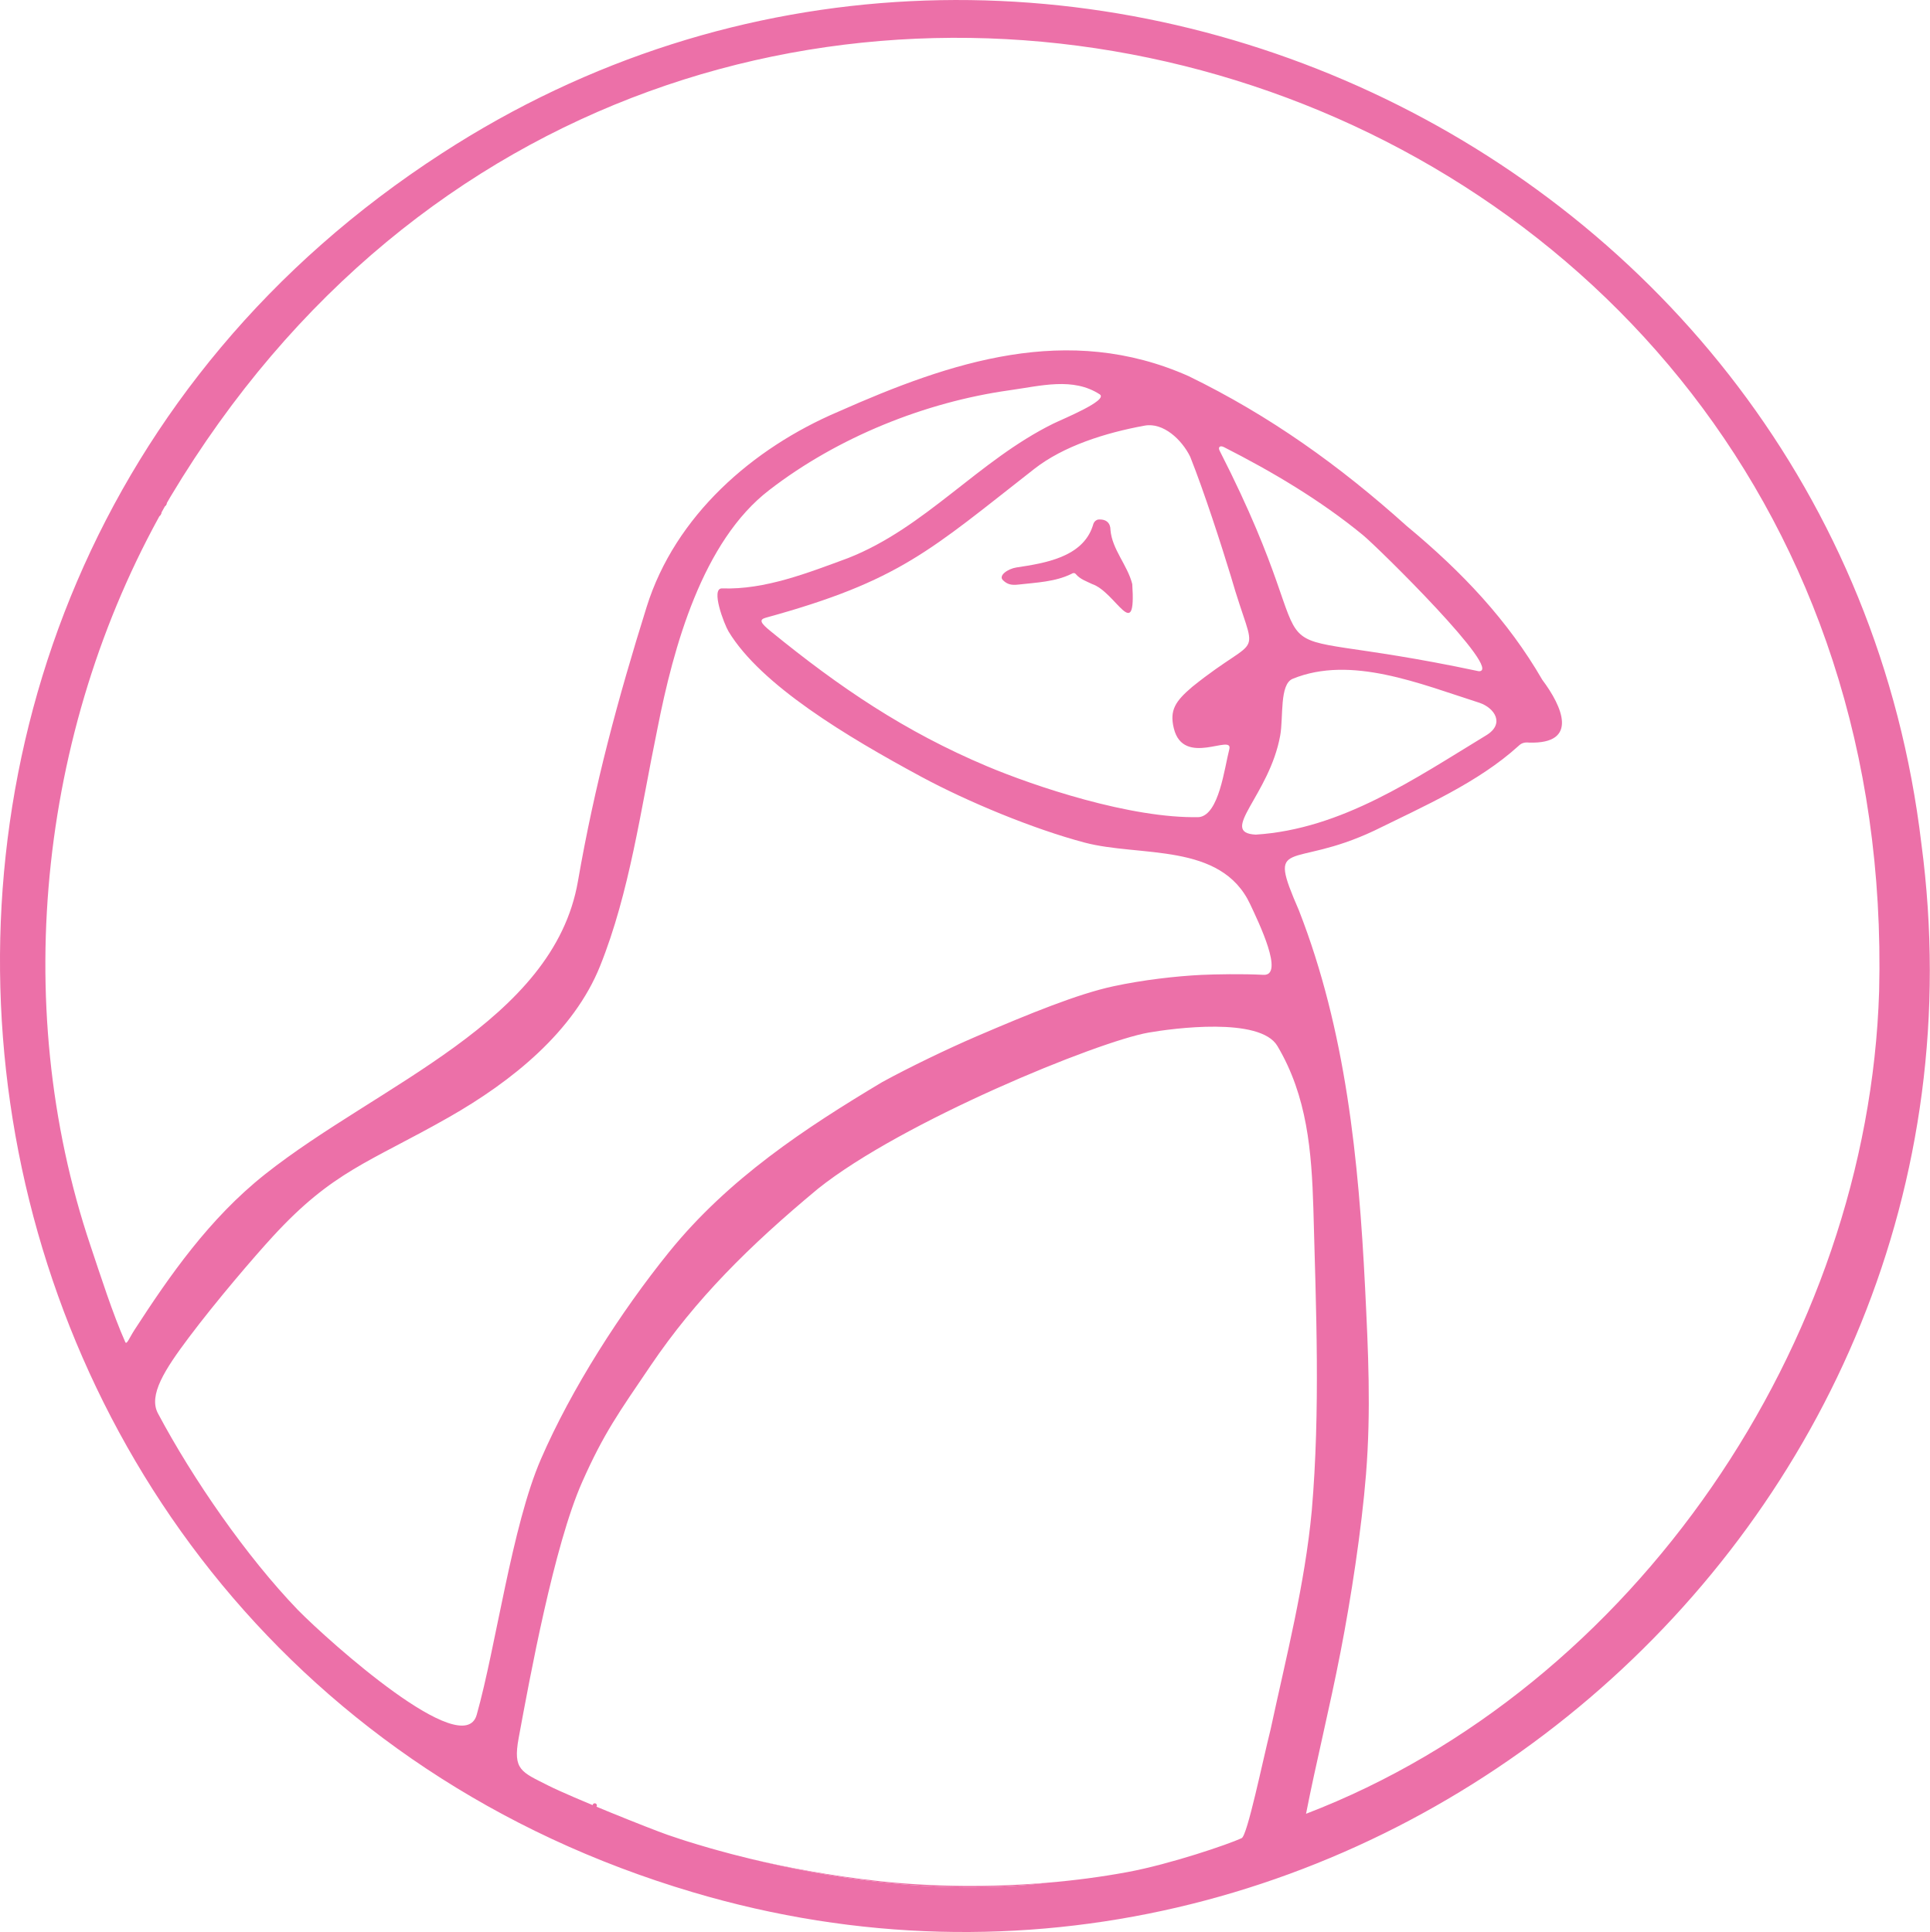
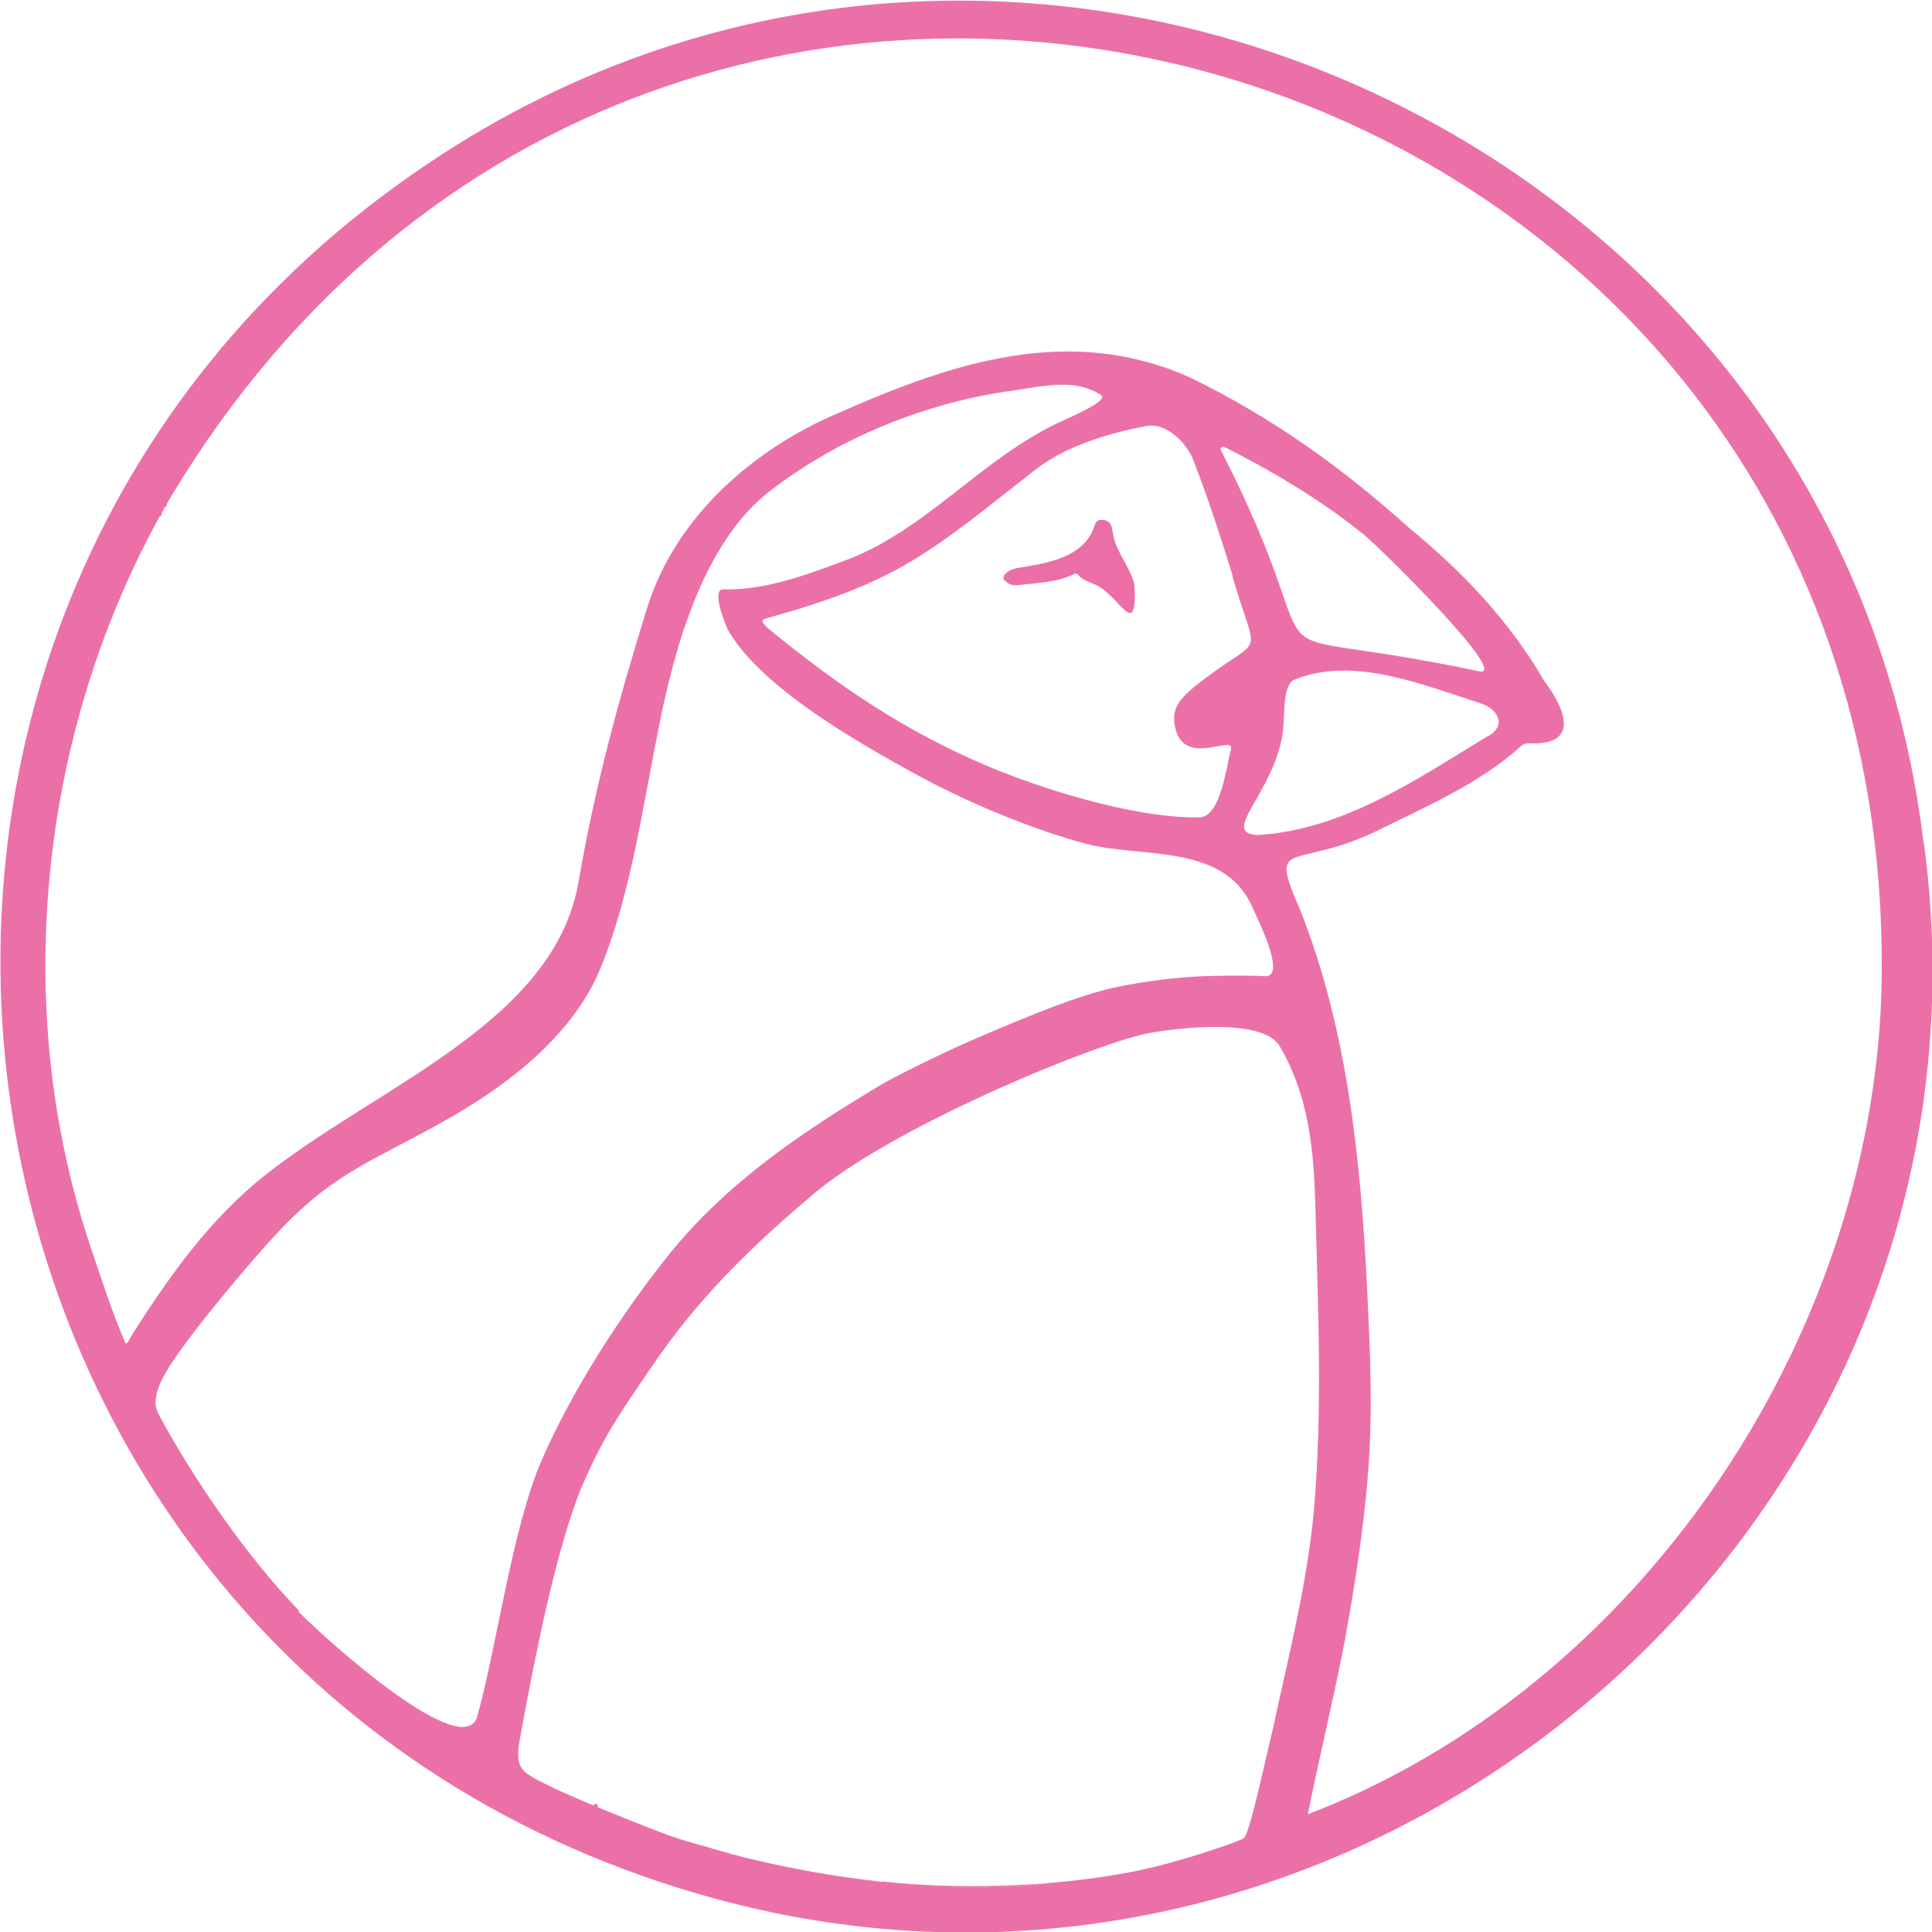
- <svg xmlns="http://www.w3.org/2000/svg" id="Layer_2" data-name="Layer 2" viewBox="0 0 450.97 451.55">
+ <svg xmlns="http://www.w3.org/2000/svg" id="Layer_2" version="1.1" viewBox="0 0 512 512">
  <defs>
    <style>
-       .cls-1, .cls-2 {
+       .st0, .st1 {
        fill: none;
      }

-       .cls-2 {
+       .st1 {
        stroke: #ec6ea6;
        stroke-linecap: round;
        stroke-linejoin: round;
+         stroke-width: 1.1px;
      }

-       .cls-3 {
+       .st2 {
        fill: #ec6ea6;
      }

-       .cls-4 {
+       .st3 {
        fill: #ec70a8;
      }
    </style>
  </defs>
-   <g id="Layer_2-2" data-name="Layer 2">
+   <g id="Layer_2-2">
    <g id="Logo">
-       <path class="cls-1" d="M345.56,156.88c-60.87-12.93-31.19,5.98-60.55-51.54-.43-.82.06-1.31,1-.84,11.08,5.63,22.46,12.32,32.51,20.58,3.51,2.89,33.13,32.03,27.04,31.8Z" />
-       <path class="cls-1" d="M347.3,171.86c-16.66,10.12-33.76,21.93-53.85,23.21-8.82-.45,3.17-9.14,5.71-23.15.78-4.3-.2-11.99,2.92-13.27,13.63-5.57,29.73,1.17,43.68,5.62,3.5,1.2,5.98,4.9,1.54,7.59Z" />
-       <path class="cls-1" d="M295.25,227.84c-4.99-.26-11.3-.13-14.45.01-5.99.29-13.74,1.18-20.65,2.67-8.22,1.77-19.44,6.32-32,11.72-6.74,2.9-15.64,7.19-22,10.67-17.94,10.73-35.93,22.55-49.84,39.77-11.23,13.9-22.78,31.9-29.92,48.38-6.76,15.6-10.47,43.68-14.99,59.72-3.11,11.06-34.64-17.24-41.76-24.47-12.04-12.5-24.55-30.6-32.73-45.97-2.27-4.26,1.58-10.23,7.24-17.77,6.42-8.54,15.13-18.7,19.56-23.53,14.14-15.41,22.56-17.33,41.15-27.9,14.83-8.44,29.23-20.06,35.37-35.36,6.92-17.23,9.47-36.45,13.41-55.52,3.73-19,10.5-43.78,26.17-55.76,15.97-12.32,36.39-20.52,56.06-23.28,7.48-1.05,14.86-3.1,21.11.94,2.14,1.39-8.63,5.76-10.84,6.85-17.49,8.62-29.85,24.29-47.92,31.41-9.46,3.49-19.48,7.45-29.47,7.1-2.77-.1.47,8.36,1.5,10.07,7.56,12.54,27.71,24.6,44.97,33.92,10.88,5.87,26.18,12.22,38.24,15.42,12.93,3.43,31.87-.16,38.69,14.42,1.97,4.21,8.06,16.75,3.1,16.49Z" />
-       <path class="cls-1" d="M278.58,160.55c16.85-13.57,15.11-4.77,9.02-25.97-2.2-7.21-6.16-19.51-9.47-27.83-1.96-4-6.29-8.07-10.65-7.27-9.28,1.69-18.99,4.8-25.78,10.11-24.33,19.01-31.4,26.18-62.74,34.78-1.7.46-1.17,1.29,1.09,3.13,16.24,13.26,31.52,23.55,50.55,31.57,11,4.64,33.66,12.29,49.61,11.91,4.67-.59,5.9-11.41,7.06-15.87.97-3.76-10.72,4.31-12.97-4.89-1.03-4.22.35-6.32,4.28-9.67ZM255.21,136.51c-1.33-.66-2.78-1.11-3.78-2.31-.3-.35-.69-.3-1.02-.07-3.82,1.88-8.15,2.02-12.44,2.51-1.72.2-2.62-.1-3.57-1.01-1.19-1.13,1.21-2.7,3.12-2.99,6.6-1,15.41-2.37,17.82-9.66.22-.88.55-1.3,1.22-1.53,1.97-.2,2.93.82,2.94,2.38.38,4.62,3.97,8.22,5.1,12.69.94,14.21-3.8,1.89-9.39,0Z" />
-       <path class="cls-1" d="M439.12,231.72c-2.55,82.11-57.16,162.75-133.92,192.2,2.29-11.74,5.5-24.61,8.08-37.92,2.41-12.35,4.9-28.55,5.93-41.39,1.2-15.02.52-28.68-.21-43.59-1.49-29.93-4.49-60.15-15.46-88.23-7.63-17.61-2.08-9.36,17.63-18.66,11.56-5.7,24.28-11.25,33.67-19.78.69-.67,1.38-.91,2.48-.79,11.69.36,7.77-8.44,3.09-14.67-4.02-6.95-8.71-13.25-14.01-19.17-5.3-5.91-11.21-11.42-17.66-16.77-15.7-14.12-32-25.79-50.96-35.03-28.25-12.57-55.56-3.38-81.91,8.31-19.99,8.51-38.1,24.3-44.76,45.62-6.73,21.52-12.16,41.66-16.06,64.14-5.71,32.83-46.59,47.44-73.1,68.45-13.03,10.33-22.33,23.75-30.51,36.37-1.23,1.9-1.83,3.6-2.17,2.85-2.92-6.55-5.82-15.65-8.1-22.44C1.93,234.08,9.43,168.12,39.84,116.09,155.08-76.51,444.69,7.44,439.12,231.72Z" />
-       <path class="cls-1" d="M306.91,282.39c-.41-13.24-1.41-26.15-8.41-37.93-4.07-6.85-24.44-4.11-30.1-3.12-11.9,2.08-57.65,20.81-77.25,36.49-16.23,13.48-28.59,25.84-39.05,41.26-7.52,11.09-11,15.89-16.05,27.28-6.59,14.84-12.26,45.82-14.85,59.86-1.38,7.48.64,7.9,6.88,11.07,5.53,2.8,24.11,10.22,27.89,11.53.69.24,1.75.6,3.13,1.05.28.09.57.19.87.28.3.09.62.19.95.3.02.01.04.02.07.02.63.2,1.32.41,2.05.63h.01c.94.28,1.96.58,3.05.9.04,0,.08.02.12.03.57.16,1.16.33,1.76.49.62.18,1.26.35,1.92.52.3.09.61.17.92.25.35.09.72.18,1.09.28,1.09.28,2.23.57,3.4.85,17.45,4.29,43.84,8.79,69.54,5.59,5.4-.66,10.76-1.67,16.01-3.09,8.92-2.41,26.13-5.95,29.17-7.26.05-.02.09-.04.13-.06,1.34-.64,4.89-17.97,6.76-25.43,3.64-16.92,8.01-33.86,9.62-51.11,2.02-23.57,1-47.08.37-70.68Z" />
-       <path class="cls-3" d="M205.77,439.7c-11.82-1.28-22.21-3.3-30.46-5.27,17.45,4.29,43.84,8.79,69.54,5.59-13.51,1.16-27.05.97-39.08-.32Z" />
-       <path class="cls-4" d="M448.99,197.16C429.54,33.57,241.16-53.67,103.27,35.83-58.87,140.75-23.17,387.47,161.96,442.27c154.61,45.91,308.28-85.19,287.03-245.11ZM69.64,376.31c-12.04-12.5-24.55-30.6-32.73-45.97-2.27-4.26,1.58-10.23,7.24-17.77,6.42-8.54,15.13-18.7,19.56-23.53,14.14-15.41,22.56-17.33,41.15-27.9,14.83-8.44,29.23-20.06,35.37-35.36,6.92-17.23,9.47-36.45,13.41-55.52,3.73-19,10.5-43.78,26.17-55.76,15.97-12.32,36.39-20.52,56.06-23.28,7.48-1.05,14.86-3.1,21.11.94,2.14,1.39-8.63,5.76-10.84,6.85-17.49,8.62-29.85,24.29-47.92,31.41-9.46,3.49-19.48,7.45-29.47,7.1-2.77-.1.47,8.36,1.5,10.07,7.56,12.54,27.71,24.6,44.97,33.92,10.88,5.87,26.18,12.22,38.24,15.42,12.93,3.43,31.87-.16,38.69,14.42,1.97,4.21,8.06,16.75,3.1,16.49-4.99-.26-11.3-.13-14.45.01-5.99.29-13.74,1.18-20.65,2.67-8.22,1.77-19.44,6.32-32,11.72-6.74,2.9-15.64,7.19-22,10.67-17.94,10.73-35.93,22.55-49.84,39.77-11.23,13.9-22.78,31.9-29.92,48.38-6.76,15.6-10.47,43.68-14.99,59.72-3.11,11.06-34.64-17.24-41.76-24.47ZM345.56,156.88c-60.87-12.93-31.19,5.98-60.55-51.54-.43-.82.06-1.31,1-.84,11.08,5.63,22.46,12.32,32.51,20.58,3.51,2.89,33.13,32.03,27.04,31.8ZM347.3,171.86c-16.66,10.12-33.76,21.93-53.85,23.21-8.82-.45,3.17-9.14,5.71-23.15.78-4.3-.2-11.99,2.92-13.27,13.63-5.57,29.73,1.17,43.68,5.62,3.5,1.2,5.98,4.9,1.54,7.59ZM287.6,134.58c6.09,21.2,7.83,12.4-9.02,25.97-3.93,3.35-5.31,5.45-4.28,9.67,2.25,9.2,13.94,1.13,12.97,4.89-1.16,4.46-2.39,15.28-7.06,15.87-15.95.38-38.61-7.27-49.61-11.91-19.03-8.02-34.31-18.31-50.55-31.57-2.26-1.84-2.79-2.67-1.09-3.13,31.34-8.6,38.41-15.77,62.74-34.78,6.79-5.31,16.5-8.42,25.78-10.11,4.36-.8,8.69,3.27,10.65,7.27,3.31,8.32,7.27,20.62,9.47,27.83ZM290.16,429.61s-.08.04-.13.06c-2.92,1.35-16.5,6.02-26.64,7.89-6.07,1.12-12.3,1.94-18.54,2.46-25.7,3.2-52.09-1.3-69.54-5.59-1.17-.28-2.31-.57-3.4-.85-.37-.1-.74-.19-1.09-.28-.31-.08-.62-.16-.92-.25-.66-.17-1.3-.34-1.92-.52-.6-.16-1.19-.32-1.76-.49-.04-.01-.08-.02-.12-.03-1.09-.31-2.11-.61-3.05-.9h-.01c-.73-.22-1.42-.43-2.05-.63-.03,0-.05-.01-.07-.02-.33-.1-.65-.2-.95-.3-.3-.09-.59-.19-.87-.28-1.38-.45-2.44-.81-3.13-1.05-3.78-1.31-22.36-8.73-27.89-11.53-6.24-3.17-8.26-3.59-6.88-11.07,2.59-14.04,8.26-45.02,14.85-59.86,5.05-11.39,8.53-16.19,16.05-27.28,10.46-15.42,22.82-27.78,39.05-41.26,19.6-15.68,65.35-34.41,77.25-36.49,5.66-.99,26.03-3.73,30.1,3.12,7,11.78,8,24.69,8.41,37.93.63,23.6,1.65,47.11-.37,70.68-1.61,17.25-5.98,34.19-9.62,51.11-1.87,7.46-5.42,24.79-6.76,25.43ZM439.12,231.72c-2.55,82.11-57.16,162.75-133.92,192.2,2.29-11.74,5.5-24.61,8.08-37.92,2.41-12.35,4.9-28.55,5.93-41.39,1.2-15.02.52-28.68-.21-43.59-1.49-29.93-4.49-60.15-15.46-88.23-7.63-17.61-2.08-9.36,17.63-18.66,11.56-5.7,24.28-11.25,33.67-19.78.69-.67,1.38-.91,2.48-.79,11.69.36,7.77-8.44,3.09-14.67-4.02-6.95-8.71-13.25-14.01-19.17-5.3-5.91-11.21-11.42-17.66-16.77-15.7-14.12-32-25.79-50.96-35.03-28.25-12.57-55.56-3.38-81.91,8.31-19.99,8.51-38.1,24.3-44.76,45.62-6.73,21.52-12.16,41.66-16.06,64.14-5.71,32.83-46.59,47.44-73.1,68.45-13.03,10.33-22.33,23.75-30.51,36.37-1.23,1.9-1.83,3.6-2.17,2.85-2.92-6.55-5.82-15.65-8.1-22.44C1.93,234.08,9.43,168.12,39.84,116.09,155.08-76.51,444.69,7.44,439.12,231.72Z" />
-       <path class="cls-2" d="M38.39,117.78h0" />
-       <path class="cls-2" d="M38.39,117.77s.01-.02.02-.03" />
-       <path class="cls-2" d="M37.07,120.11s.02-.04.04-.06" />
-       <path class="cls-2" d="M37.21,119.88s-.05.08-.07.13" />
-       <line class="cls-2" x1="138.98" y1="421.97" x2="138.98" y2="421.97" />
-       <path class="cls-3" d="M259.5,123.82c-.01-1.56-.98-2.58-2.95-2.38-.67.23-1,.65-1.21,1.53-2.41,7.29-11.22,8.66-17.83,9.66-1.9.29-4.31,1.86-3.12,2.99.96.91,1.85,1.21,3.57,1.01,4.29-.49,8.62-.63,12.44-2.51.33-.23.72-.28,1.01.07,1.01,1.2,2.45,1.65,3.79,2.31,5.59,1.89,10.33,14.22,9.39,0-1.13-4.46-4.72-8.06-5.1-12.69Z" />
+       <path class="st0" d="M392.4,178c-69.1-14.7-35.4,6.8-68.7-58.4-.5-.9,0-1.5,1.1-1,12.6,6.4,25.5,14,36.9,23.3,4,3.3,37.6,36.3,30.7,36.1h0Z" />
+       <path class="st0" d="M394.4,195c-18.9,11.5-38.3,24.9-61.1,26.3-10-.5,3.6-10.4,6.5-26.2.9-4.9-.2-13.6,3.3-15,15.5-6.3,33.8,1.3,49.6,6.4,4,1.4,6.8,5.6,1.7,8.6Z" />
+       <path class="st0" d="M335.3,258.5c-5.7-.3-12.8-.1-16.4,0-6.8.3-15.6,1.3-23.4,3-9.3,2-22.1,7.2-36.3,13.3-7.7,3.3-17.8,8.2-25,12.1-20.4,12.2-40.8,25.6-56.6,45.1-12.7,15.8-25.9,36.2-34,54.9-7.7,17.7-11.9,49.5-17,67.7-3.5,12.5-39.3-19.5-47.4-27.7-13.7-14.2-27.9-34.7-37.2-52.1-2.6-4.8,1.8-11.6,8.2-20.1,7.3-9.7,17.2-21.2,22.2-26.7,16.1-17.5,25.6-19.6,46.7-31.6,16.8-9.6,33.2-22.7,40.2-40.1,7.9-19.5,10.8-41.3,15.2-63,4.2-21.5,11.9-49.6,29.7-63.2,18.1-14,41.3-23.3,63.6-26.4,8.5-1.2,16.9-3.5,24,1.1,2.4,1.6-9.8,6.5-12.3,7.8-19.9,9.8-33.9,27.5-54.4,35.6-10.7,4-22.1,8.4-33.5,8.1-3.1-.1.5,9.5,1.7,11.4,8.6,14.2,31.5,27.9,51.1,38.5,12.4,6.7,29.7,13.9,43.4,17.5,14.7,3.9,36.2-.2,43.9,16.4,2.2,4.8,9.2,19,3.5,18.7h0Z" />
+       <path class="st0" d="M316.4,182.2c19.1-15.4,17.2-5.4,10.2-29.4-2.5-8.2-7-22.1-10.8-31.6-2.2-4.5-7.1-9.2-12.1-8.2-10.5,1.9-21.6,5.4-29.3,11.5-27.6,21.6-35.6,29.7-71.2,39.4-1.9.5-1.3,1.5,1.2,3.5,18.4,15,35.8,26.7,57.4,35.8,12.5,5.3,38.2,13.9,56.3,13.5,5.3-.7,6.7-12.9,8-18,1.1-4.3-12.2,4.9-14.7-5.5-1.2-4.8.4-7.2,4.9-11h0ZM289.8,154.9c-1.5-.7-3.2-1.3-4.3-2.6-.3-.4-.8-.3-1.2,0-4.3,2.1-9.3,2.3-14.1,2.8-2,.2-3-.1-4.1-1.1-1.4-1.3,1.4-3.1,3.5-3.4,7.5-1.1,17.5-2.7,20.2-11,.2-1,.6-1.5,1.4-1.7,2.2-.2,3.3.9,3.3,2.7.4,5.2,4.5,9.3,5.8,14.4,1.1,16.1-4.3,2.1-10.7,0h0Z" />
+       <path class="st0" d="M498.6,262.9c-2.9,93.1-64.9,184.5-152,217.9,2.6-13.3,6.2-27.9,9.2-43,2.7-14,5.6-32.4,6.7-46.9,1.4-17,.6-32.5-.2-49.4-1.7-33.9-5.1-68.2-17.6-100-8.7-20-2.4-10.6,20-21.2,13.1-6.5,27.6-12.8,38.2-22.4.8-.8,1.6-1,2.8-.9,13.3.4,8.8-9.6,3.5-16.6-4.6-7.9-9.9-15-15.9-21.7-6-6.7-12.7-12.9-20.1-19-17.8-16-36.3-29.2-57.9-39.7-32.1-14.3-63.1-3.8-93,9.4-22.7,9.6-43.3,27.6-50.8,51.7-7.6,24.4-13.8,47.2-18.2,72.7-6.5,37.2-52.9,53.8-83,77.6-14.8,11.7-25.4,26.9-34.6,41.2-1.4,2.2-2.1,4.1-2.5,3.2-3.3-7.4-6.6-17.7-9.2-25.4-21.8-64.8-13.3-139.6,21.2-198.6C176.2-86.6,505,8.6,498.6,262.9Z" />
+       <path class="st0" d="M348.5,320.3c-.5-15-1.6-29.7-9.5-43-4.6-7.8-27.7-4.7-34.2-3.5-13.5,2.4-65.5,23.6-87.7,41.4-18.4,15.3-32.5,29.3-44.3,46.8-8.5,12.6-12.5,18-18.2,30.9-7.5,16.8-13.9,52-16.9,67.9-1.6,8.5.7,9,7.8,12.6,6.3,3.2,27.4,11.6,31.7,13.1.8.3,2,.7,3.6,1.2.3.1.6.2,1,.3.3.1.7.2,1.1.3,0,0,0,0,0,0,.7.2,1.5.5,2.3.7h0c1.1.3,2.2.7,3.5,1,0,0,0,0,.1,0,.6.2,1.3.4,2,.6.7.2,1.4.4,2.2.6.3.1.7.2,1,.3.4.1.8.2,1.2.3,1.2.3,2.5.6,3.9,1,19.8,4.9,49.8,10,79,6.3,6.1-.7,12.2-1.9,18.2-3.5,10.1-2.7,29.7-6.7,33.1-8.2,0,0,.1,0,.1,0,1.5-.7,5.6-20.4,7.7-28.8,4.1-19.2,9.1-38.4,10.9-58,2.3-26.7,1.1-53.4.4-80.1Z" />
+       <path class="st2" d="M233.7,498.7c-13.4-1.5-25.2-3.7-34.6-6,19.8,4.9,49.8,10,79,6.3-15.3,1.3-30.7,1.1-44.4-.4Z" />
+       <path class="st3" d="M509.8,223.7C487.8,38.2,273.9-60.7,117.3,40.8-66.7,159.7-26.2,439.5,184,501.6c175.5,52.1,350-96.6,325.9-277.9h0ZM79.2,426.8c-13.7-14.2-27.9-34.7-37.2-52.1-2.6-4.8,1.8-11.6,8.2-20.1,7.3-9.7,17.2-21.2,22.2-26.7,16.1-17.5,25.6-19.6,46.7-31.6,16.8-9.6,33.2-22.7,40.2-40.1,7.9-19.5,10.8-41.3,15.2-63,4.2-21.5,11.9-49.6,29.7-63.2,18.1-14,41.3-23.3,63.6-26.4,8.5-1.2,16.9-3.5,24,1.1,2.4,1.6-9.8,6.5-12.3,7.8-19.9,9.8-33.9,27.5-54.4,35.6-10.7,4-22.1,8.4-33.5,8.1-3.1-.1.5,9.5,1.7,11.4,8.6,14.2,31.5,27.9,51.1,38.5,12.4,6.7,29.7,13.9,43.4,17.5,14.7,3.9,36.2-.2,43.9,16.4,2.2,4.8,9.2,19,3.5,18.7-5.7-.3-12.8-.1-16.4,0-6.8.3-15.6,1.3-23.4,3-9.3,2-22.1,7.2-36.3,13.3-7.7,3.3-17.8,8.2-25,12.1-20.4,12.2-40.8,25.6-56.6,45.1-12.7,15.8-25.9,36.2-34,54.9-7.7,17.7-11.9,49.5-17,67.7-3.5,12.5-39.3-19.5-47.4-27.7h0ZM392.4,178c-69.1-14.7-35.4,6.8-68.7-58.4-.5-.9,0-1.5,1.1-1,12.6,6.4,25.5,14,36.9,23.3,4,3.3,37.6,36.3,30.7,36.1h0ZM394.4,195c-18.9,11.5-38.3,24.9-61.1,26.3-10-.5,3.6-10.4,6.5-26.2.9-4.9-.2-13.6,3.3-15,15.5-6.3,33.8,1.3,49.6,6.4,4,1.4,6.8,5.6,1.7,8.6ZM326.6,152.7c6.9,24,8.9,14.1-10.2,29.4-4.5,3.8-6,6.2-4.9,11,2.6,10.4,15.8,1.3,14.7,5.5-1.3,5.1-2.7,17.3-8,18-18.1.4-43.8-8.2-56.3-13.5-21.6-9.1-39-20.8-57.4-35.8-2.6-2.1-3.2-3-1.2-3.5,35.6-9.8,43.6-17.9,71.2-39.4,7.7-6,18.7-9.5,29.3-11.5,5-.9,9.9,3.7,12.1,8.2,3.8,9.4,8.3,23.4,10.8,31.6h0ZM329.5,487.3s0,0-.1,0c-3.3,1.5-18.7,6.8-30.2,8.9-6.9,1.3-14,2.2-21,2.8-29.2,3.6-59.1-1.5-79-6.3-1.3-.3-2.6-.6-3.9-1-.4-.1-.8-.2-1.2-.3-.4,0-.7-.2-1-.3-.7-.2-1.5-.4-2.2-.6-.7-.2-1.4-.4-2-.6,0,0,0,0-.1,0-1.2-.4-2.4-.7-3.5-1h0c-.8-.2-1.6-.5-2.3-.7,0,0,0,0,0,0-.4-.1-.7-.2-1.1-.3-.3-.1-.7-.2-1-.3-1.6-.5-2.8-.9-3.6-1.2-4.3-1.5-25.4-9.9-31.7-13.1-7.1-3.6-9.4-4.1-7.8-12.6,2.9-15.9,9.4-51,16.9-67.9,5.7-12.9,9.7-18.4,18.2-30.9,11.9-17.5,25.9-31.5,44.3-46.8,22.3-17.8,74.2-39,87.7-41.4,6.4-1.1,29.6-4.2,34.2,3.5,7.9,13.4,9.1,28,9.5,43,.7,26.8,1.9,53.4-.4,80.1-1.8,19.6-6.8,38.8-10.9,58-2.1,8.5-6.2,28.1-7.7,28.8h0ZM498.6,262.9c-2.9,93.1-64.9,184.5-152,217.9,2.6-13.3,6.2-27.9,9.2-43,2.7-14,5.6-32.4,6.7-46.9,1.4-17,.6-32.5-.2-49.4-1.7-33.9-5.1-68.2-17.6-100-8.7-20-2.4-10.6,20-21.2,13.1-6.5,27.6-12.8,38.2-22.4.8-.8,1.6-1,2.8-.9,13.3.4,8.8-9.6,3.5-16.6-4.6-7.9-9.9-15-15.9-21.7-6-6.7-12.7-12.9-20.1-19-17.8-16-36.3-29.2-57.9-39.7-32.1-14.3-63.1-3.8-93,9.4-22.7,9.6-43.3,27.6-50.8,51.7-7.6,24.4-13.8,47.2-18.2,72.7-6.5,37.2-52.9,53.8-83,77.6-14.8,11.7-25.4,26.9-34.6,41.2-1.4,2.2-2.1,4.1-2.5,3.2-3.3-7.4-6.6-17.7-9.2-25.4-21.8-64.8-13.3-139.6,21.2-198.6C176.2-86.6,505,8.6,498.6,262.9Z" />
+       <path class="st1" d="M43.7,133.7h0" />
+       <path class="st1" d="M43.7,133.7s0,0,0,0" />
+       <path class="st1" d="M42.2,136.3s0,0,0,0" />
+       <path class="st1" d="M42.3,136.1s0,0,0,.1" />
+       <line class="st1" x1="157.9" y1="478.6" x2="157.9" y2="478.6" />
+       <path class="st2" d="M294.7,140.5c0-1.8-1.1-2.9-3.3-2.7-.8.3-1.1.7-1.4,1.7-2.7,8.3-12.7,9.8-20.2,11-2.2.3-4.9,2.1-3.5,3.4,1.1,1,2.1,1.4,4.1,1.1,4.9-.6,9.8-.7,14.1-2.8.4-.3.8-.3,1.1,0,1.1,1.4,2.8,1.9,4.3,2.6,6.3,2.1,11.7,16.1,10.7,0-1.3-5.1-5.4-9.1-5.8-14.4h0Z" />
    </g>
  </g>
</svg>
